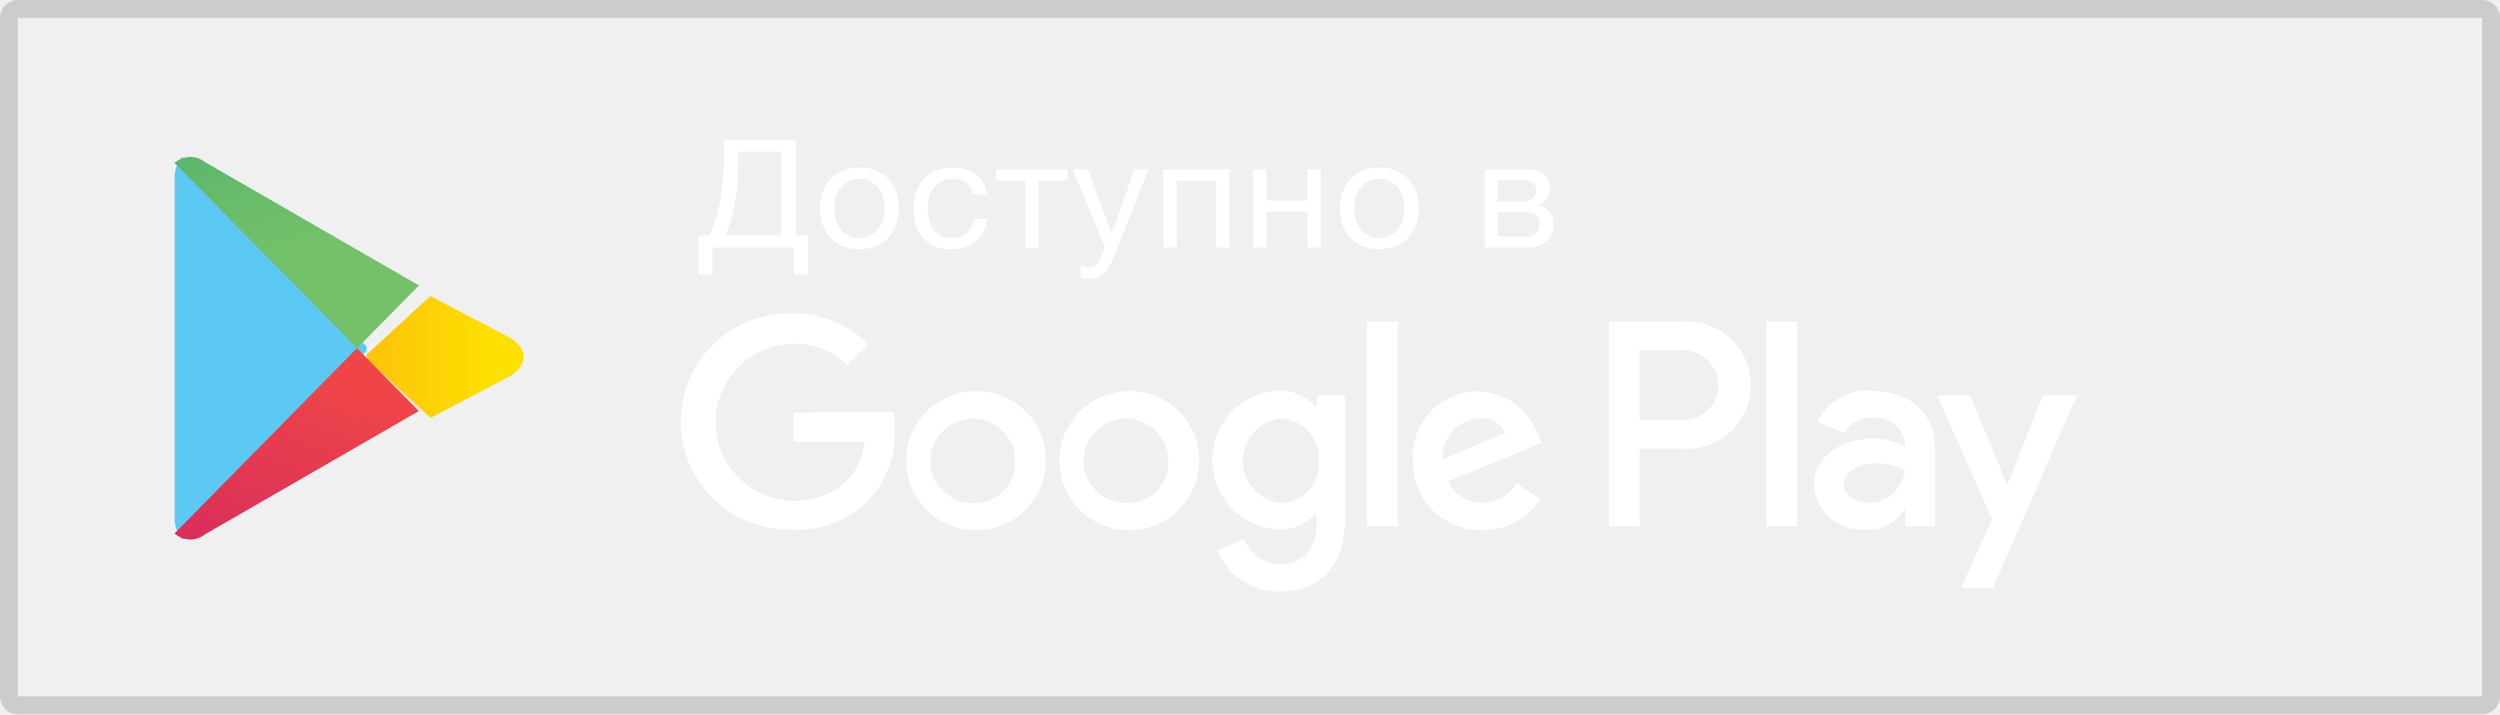
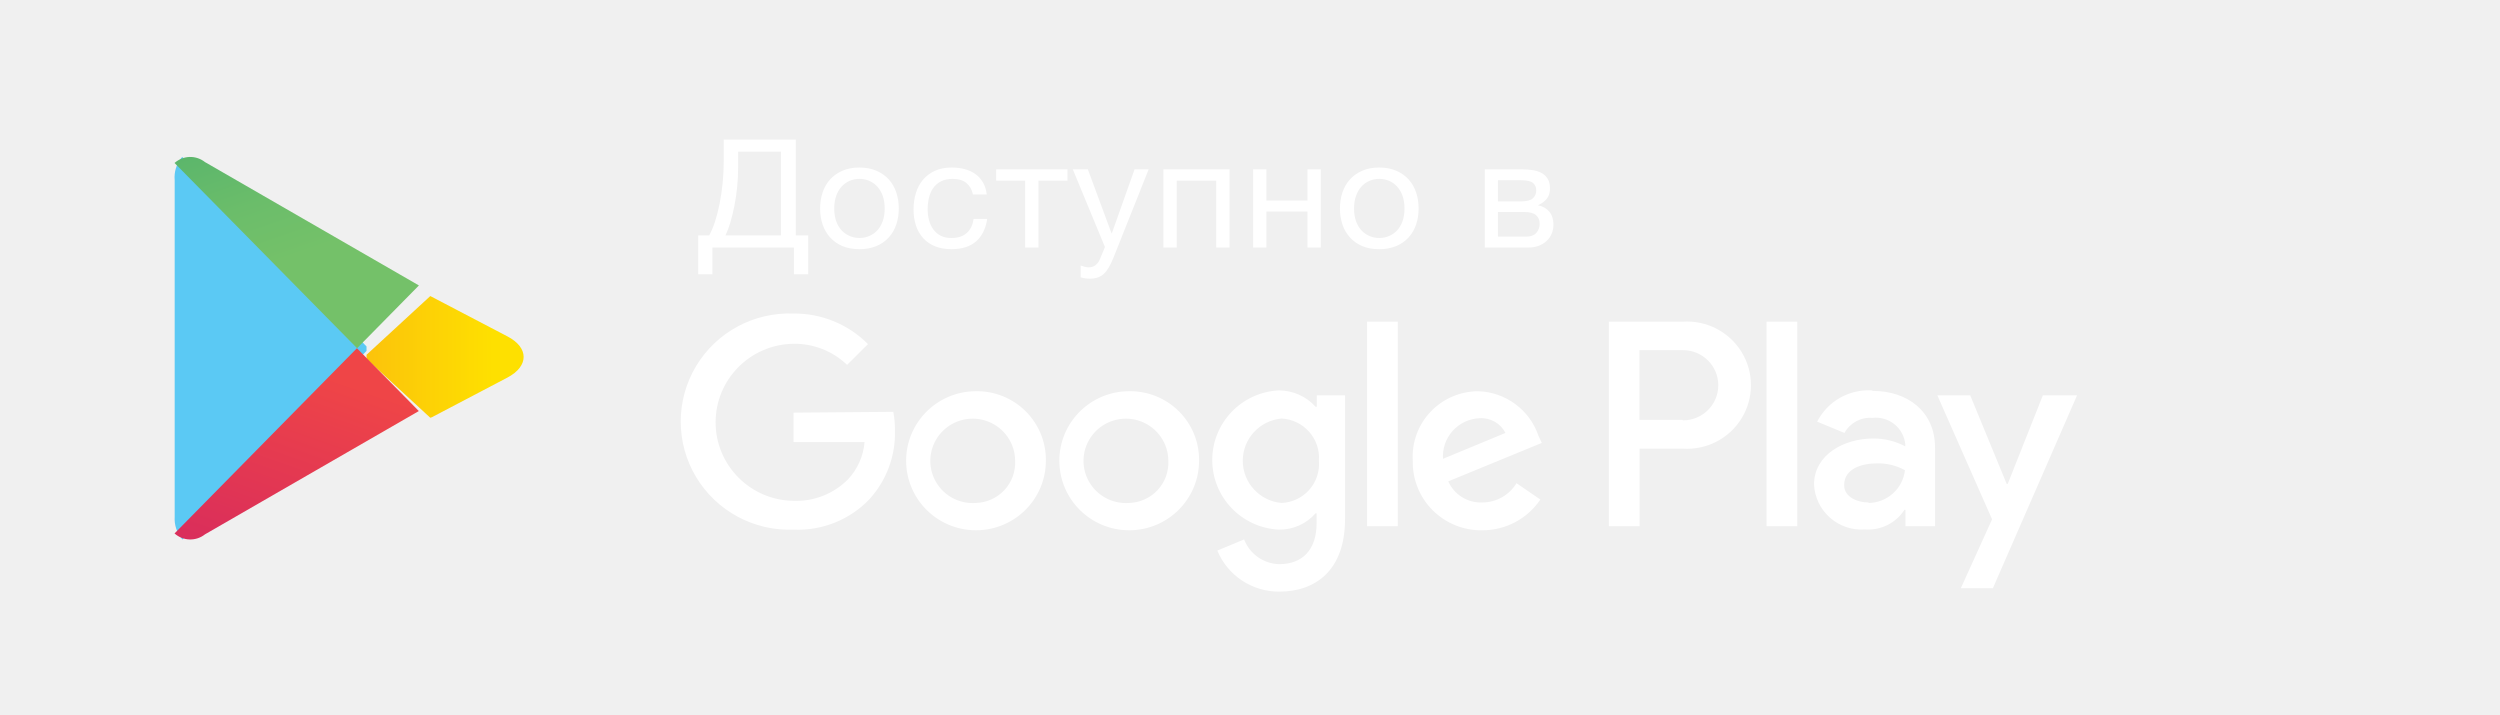
<svg xmlns="http://www.w3.org/2000/svg" width="140" height="40" viewBox="0 0 140 40" fill="none">
-   <rect x="0.5" y="0.5" width="139" height="39" rx="0.5" stroke="#CCCCCC" />
  <path fill-rule="evenodd" clip-rule="evenodd" d="M44.437 23.108V24.757H48.414C48.352 25.534 48.027 26.267 47.493 26.838C46.689 27.653 45.575 28.092 44.428 28.047C42.013 28.011 40.074 26.052 40.074 23.649C40.074 21.246 42.013 19.288 44.428 19.252C45.549 19.234 46.631 19.659 47.438 20.433L48.607 19.27C47.507 18.162 46.002 17.544 44.437 17.557C42.209 17.473 40.114 18.607 38.974 20.514C37.836 22.421 37.836 24.795 38.974 26.702C40.114 28.609 42.209 29.744 44.437 29.66C46.031 29.731 47.579 29.113 48.681 27.964C49.645 26.909 50.16 25.523 50.117 24.098C50.12 23.751 50.089 23.404 50.025 23.063L44.437 23.108ZM54.646 21.908C52.487 21.914 50.74 23.659 50.743 25.808C50.747 27.957 52.5 29.697 54.659 29.695C56.819 29.694 58.569 27.951 58.569 25.802C58.584 24.761 58.173 23.759 57.432 23.025C56.691 22.291 55.682 21.888 54.636 21.908H54.646ZM59.323 25.814C59.316 23.666 61.058 21.918 63.217 21.908C64.262 21.888 65.271 22.291 66.012 23.026C66.753 23.759 67.163 24.761 67.148 25.802C67.148 27.95 65.4 29.692 63.241 29.695C61.083 29.699 59.33 27.962 59.323 25.814ZM60.908 26.827C61.328 27.703 62.244 28.234 63.217 28.166C63.827 28.152 64.406 27.893 64.823 27.448C65.239 27.003 65.456 26.409 65.426 25.802C65.423 24.832 64.825 23.962 63.917 23.608C63.009 23.254 61.976 23.488 61.312 24.199C60.648 24.91 60.488 25.952 60.908 26.827ZM52.332 26.834C52.755 27.709 53.673 28.237 54.646 28.166H54.636C55.247 28.152 55.827 27.893 56.243 27.448C56.66 27.003 56.877 26.409 56.847 25.802C56.844 24.831 56.244 23.96 55.335 23.607C54.426 23.254 53.393 23.491 52.73 24.203C52.067 24.915 51.909 25.959 52.332 26.834ZM82.797 21.909C84.324 21.965 85.657 22.953 86.149 24.391L86.341 24.803L81.103 26.956C81.432 27.7 82.184 28.169 83 28.138C83.788 28.14 84.519 27.73 84.924 27.058L86.259 27.974C85.533 29.056 84.308 29.703 83 29.696C81.96 29.712 80.959 29.305 80.226 28.571C79.493 27.837 79.092 26.837 79.115 25.803C79.051 24.792 79.411 23.8 80.109 23.062C80.806 22.325 81.78 21.907 82.797 21.909ZM80.808 25.692C80.77 25.119 80.966 24.556 81.35 24.128C81.735 23.701 82.276 23.446 82.852 23.42C83.459 23.381 84.032 23.705 84.307 24.244L80.809 25.692H80.808ZM78.278 29.467H76.556H76.555V18.015H78.278V29.467ZM73.739 22.779H73.675C73.15 22.195 72.4 21.862 71.613 21.862C69.525 21.966 67.886 23.681 67.886 25.761C67.886 27.841 69.525 29.555 71.613 29.659C72.402 29.672 73.157 29.336 73.675 28.742H73.729V29.302C73.729 30.795 72.928 31.593 71.64 31.593C70.762 31.572 69.984 31.025 69.67 30.208L68.17 30.831C68.747 32.23 70.12 33.14 71.64 33.131C73.656 33.131 75.322 31.95 75.322 29.072V22.138H73.739V22.778V22.779ZM71.766 28.166L71.769 28.166H71.759L71.766 28.166ZM73.317 27.431C72.922 27.876 72.362 28.141 71.766 28.166C70.537 28.056 69.595 27.031 69.595 25.802C69.595 24.573 70.538 23.547 71.769 23.438C72.364 23.469 72.921 23.737 73.314 24.182C73.708 24.627 73.904 25.211 73.859 25.802C73.909 26.395 73.714 26.984 73.317 27.431ZM94.212 18.015H90.097V29.467H91.819V25.124H94.222C95.558 25.218 96.835 24.561 97.531 23.423C98.228 22.285 98.228 20.855 97.531 19.716C96.835 18.578 95.558 17.921 94.222 18.015H94.212ZM91.81 23.511H94.212L94.249 23.54C95.34 23.54 96.224 22.66 96.224 21.574C96.224 20.489 95.34 19.609 94.249 19.609H91.81V23.511ZM104.827 21.862C103.546 21.786 102.342 22.474 101.761 23.613L103.289 24.245C103.597 23.681 104.212 23.35 104.854 23.401C105.296 23.35 105.74 23.477 106.086 23.755C106.432 24.032 106.652 24.437 106.696 24.877V24.996C106.143 24.704 105.526 24.553 104.9 24.556C103.253 24.556 101.586 25.472 101.586 27.131C101.619 27.845 101.941 28.516 102.479 28.99C103.016 29.465 103.724 29.703 104.44 29.65C105.324 29.713 106.171 29.291 106.65 28.55H106.705V29.467H108.362V25.06C108.362 23.054 106.834 21.89 104.873 21.89L104.827 21.862ZM103.272 27.167C103.272 27.855 104.054 28.138 104.615 28.138L104.661 28.166C105.699 28.141 106.559 27.359 106.677 26.333C106.2 26.068 105.659 25.935 105.112 25.949C104.247 25.949 103.272 26.25 103.272 27.167ZM114.401 22.138L112.431 27.102H112.376L110.332 22.138H108.491L111.556 29.082L109.807 32.939H111.602L116.316 22.138H114.401ZM100.648 29.467H98.927V18.015H100.648V29.467Z" fill="white" />
  <path d="M10.149 8.85C9.873 9.197 9.741 9.643 9.782 10.092V28.95C9.756 29.386 9.893 29.815 10.165 30.151L10.223 30.211L20.526 19.65V19.401L10.206 8.79L10.149 8.85Z" fill="#5BC9F4" />
-   <path d="M24.096 23.395L20.526 20.099V19.867L24.096 16.579L24.174 16.619L28.416 18.838C29.626 19.468 29.626 20.505 28.416 21.144L24.191 23.362L24.096 23.395Z" fill="url(#paint0_linear_95_115)" />
-   <path d="M23.45 23.015L19.988 19.5L9.774 29.873C10.257 30.304 10.975 30.324 11.481 29.922L23.459 23.016" fill="url(#paint1_linear_95_115)" />
-   <path d="M23.459 15.985L11.481 9.078C10.973 8.676 10.26 8.696 9.774 9.127L19.997 19.5L23.459 15.985Z" fill="url(#paint2_linear_95_115)" />
+   <path d="M24.096 23.395L20.526 20.099V19.867L24.096 16.579L24.174 16.619L28.416 18.838C29.626 19.468 29.626 20.505 28.416 21.144L24.191 23.362L24.096 23.395Z" fill="url(#paint0_linear_91_1868)" />
+   <path d="M23.45 23.015L19.988 19.5L9.774 29.873C10.257 30.304 10.975 30.324 11.481 29.922L23.459 23.016" fill="url(#paint1_linear_91_1868)" />
+   <path d="M23.459 15.985L11.481 9.078C10.973 8.676 10.26 8.696 9.774 9.127L19.997 19.5L23.459 15.985Z" fill="url(#paint2_linear_91_1868)" />
  <path fill-rule="evenodd" clip-rule="evenodd" d="M39.712 13.184H39.098V15.36H39.896V13.861H44.459V15.36H45.258V13.184H44.565V7.816H40.528L40.529 9.018C40.529 9.823 40.451 10.627 40.296 11.418C40.222 11.782 40.136 12.117 40.037 12.422C39.937 12.727 39.829 12.981 39.712 13.184ZM43.731 8.493V13.184H40.625C40.734 12.957 40.824 12.722 40.893 12.481C40.978 12.199 41.053 11.89 41.121 11.553C41.264 10.832 41.336 10.1 41.335 9.365V8.493H43.731ZM48.129 13.954C47.767 13.954 47.45 13.897 47.177 13.781C46.913 13.671 46.678 13.506 46.488 13.298C46.298 13.087 46.155 12.841 46.067 12.574C45.971 12.284 45.924 11.981 45.927 11.677C45.927 11.355 45.974 11.055 46.067 10.774C46.161 10.495 46.301 10.253 46.488 10.046C46.676 9.84 46.905 9.678 47.177 9.56C47.45 9.441 47.767 9.382 48.129 9.382C48.486 9.382 48.802 9.441 49.077 9.56C49.352 9.678 49.583 9.84 49.77 10.046C49.958 10.253 50.098 10.495 50.191 10.774C50.285 11.055 50.332 11.355 50.332 11.677C50.332 11.998 50.285 12.297 50.191 12.574C50.098 12.851 49.958 13.091 49.77 13.298C49.583 13.504 49.352 13.665 49.077 13.781C48.777 13.901 48.454 13.96 48.129 13.954ZM48.678 13.217C48.505 13.291 48.322 13.328 48.129 13.328C47.748 13.328 47.385 13.173 47.129 12.9C47 12.761 46.9 12.59 46.826 12.384C46.753 12.177 46.717 11.942 46.717 11.677C46.717 11.411 46.753 11.176 46.827 10.97C46.9 10.763 47 10.59 47.129 10.449C47.253 10.311 47.407 10.201 47.58 10.127C47.753 10.054 47.94 10.016 48.129 10.017C48.318 10.016 48.505 10.054 48.678 10.127C48.851 10.201 49.005 10.311 49.13 10.449C49.265 10.601 49.368 10.778 49.433 10.969C49.506 11.176 49.542 11.411 49.542 11.677C49.542 11.942 49.506 12.177 49.432 12.384C49.359 12.589 49.258 12.761 49.13 12.899C49.001 13.039 48.851 13.144 48.678 13.217ZM53.282 13.954C52.937 13.954 52.632 13.9 52.366 13.793C52.11 13.693 51.881 13.536 51.699 13.336C51.516 13.131 51.378 12.892 51.294 12.633C51.2 12.34 51.155 12.034 51.159 11.727C51.159 11.4 51.203 11.094 51.29 10.809C51.378 10.523 51.511 10.276 51.69 10.063C51.868 9.852 52.09 9.686 52.356 9.565C52.623 9.442 52.937 9.382 53.3 9.382C53.557 9.382 53.798 9.411 54.023 9.471C54.249 9.531 54.447 9.622 54.62 9.746C54.794 9.87 54.935 10.027 55.046 10.216C55.157 10.405 55.227 10.63 55.257 10.889H54.484C54.426 10.613 54.303 10.398 54.116 10.246C53.929 10.093 53.677 10.017 53.361 10.017C53.092 10.017 52.867 10.065 52.686 10.161C52.51 10.251 52.361 10.382 52.251 10.542C52.144 10.7 52.066 10.882 52.019 11.088C51.971 11.298 51.948 11.512 51.949 11.727C51.949 11.931 51.973 12.128 52.023 12.32C52.073 12.512 52.15 12.682 52.256 12.832C52.361 12.982 52.496 13.102 52.664 13.192C52.83 13.282 53.034 13.328 53.273 13.328C53.642 13.328 53.93 13.234 54.138 13.048C54.346 12.862 54.473 12.599 54.52 12.261H55.283C55.201 12.808 54.993 13.227 54.66 13.518C54.327 13.809 53.867 13.954 53.282 13.954ZM55.785 10.119H57.409V13.861H58.154V10.119H59.778V9.484H55.785V10.119ZM61.035 15.605C60.947 15.605 60.859 15.599 60.771 15.588C60.685 15.577 60.599 15.557 60.517 15.529V14.868L60.731 14.936C60.804 14.959 60.88 14.97 60.956 14.97C61.087 14.976 61.216 14.94 61.324 14.868C61.428 14.789 61.512 14.687 61.57 14.572L61.877 13.835L60.078 9.484H60.92L62.246 13.065H62.263L63.535 9.484H64.325L62.351 14.437C62.263 14.651 62.177 14.832 62.092 14.979C62.017 15.111 61.923 15.233 61.811 15.338C61.713 15.428 61.597 15.497 61.469 15.541C61.329 15.586 61.182 15.607 61.035 15.605ZM68.855 9.484H65.152V13.861H65.898V10.119H68.109V13.861H68.855V9.484ZM70.174 9.484H70.919V11.228H73.218V9.484H73.964V13.861H73.218V11.846H70.919V13.861H70.174V9.484ZM76.287 13.781C76.56 13.897 76.877 13.954 77.239 13.954C77.564 13.96 77.887 13.901 78.187 13.781C78.462 13.665 78.693 13.504 78.88 13.298C79.068 13.091 79.208 12.851 79.302 12.574C79.395 12.297 79.442 11.998 79.442 11.677C79.442 11.355 79.395 11.055 79.302 10.774C79.208 10.495 79.068 10.253 78.88 10.046C78.693 9.84 78.462 9.678 78.187 9.56C77.912 9.441 77.596 9.382 77.239 9.382C76.877 9.382 76.56 9.441 76.288 9.56C76.015 9.678 75.786 9.84 75.599 10.046C75.411 10.253 75.271 10.495 75.177 10.774C75.084 11.055 75.037 11.355 75.037 11.677C75.034 11.981 75.082 12.284 75.177 12.574C75.265 12.841 75.408 13.087 75.599 13.298C75.788 13.506 76.023 13.671 76.287 13.781ZM77.239 13.328C77.432 13.328 77.615 13.291 77.788 13.217C77.961 13.144 78.111 13.039 78.24 12.899C78.368 12.761 78.469 12.589 78.542 12.384C78.616 12.177 78.652 11.942 78.652 11.677C78.652 11.411 78.616 11.176 78.543 10.969C78.478 10.778 78.375 10.601 78.24 10.449C78.116 10.311 77.962 10.201 77.788 10.127C77.615 10.054 77.428 10.016 77.239 10.017C77.05 10.016 76.863 10.054 76.691 10.127C76.517 10.201 76.363 10.311 76.239 10.449C76.11 10.59 76.01 10.763 75.937 10.97C75.863 11.176 75.827 11.411 75.827 11.677C75.827 11.942 75.863 12.177 75.936 12.384C76.01 12.59 76.11 12.761 76.239 12.9C76.368 13.039 76.518 13.144 76.691 13.217C76.864 13.291 77.046 13.328 77.239 13.328ZM85.246 9.484H83.149V13.861H85.615C85.804 13.863 85.991 13.83 86.168 13.764C86.337 13.698 86.484 13.61 86.606 13.497C86.731 13.383 86.828 13.244 86.892 13.09C86.959 12.932 86.993 12.76 86.993 12.574C86.993 12.28 86.915 12.041 86.76 11.854C86.604 11.668 86.396 11.55 86.132 11.499V11.49C86.343 11.394 86.507 11.273 86.624 11.126C86.741 10.979 86.799 10.787 86.799 10.55C86.799 10.33 86.756 10.15 86.668 10.009C86.58 9.867 86.463 9.758 86.317 9.683C86.171 9.606 86.006 9.554 85.822 9.526C85.636 9.498 85.445 9.484 85.246 9.484ZM85.474 13.251C85.72 13.251 85.905 13.183 86.032 13.044C86.16 12.899 86.227 12.714 86.22 12.523C86.228 12.344 86.154 12.171 86.019 12.049C85.884 11.931 85.659 11.871 85.343 11.871H83.886V13.251H85.474ZM85.838 11.109C85.713 11.222 85.489 11.279 85.167 11.279H83.886V10.093H85.167C85.495 10.093 85.72 10.142 85.843 10.241C85.969 10.346 86.037 10.501 86.027 10.661C86.035 10.829 85.966 10.993 85.838 11.109Z" fill="white" />
  <defs>
-     <linearGradient id="paint0_linear_95_115" x1="27.63" y1="11.892" x2="6.735" y2="11.892" gradientUnits="userSpaceOnUse">
+     <linearGradient id="paint0_linear_91_1868" x1="27.63" y1="11.892" x2="6.735" y2="11.892" gradientUnits="userSpaceOnUse">
      <stop stop-color="#FEE000" />
      <stop offset="0.42" stop-color="#FBBC0E" />
      <stop offset="0.78" stop-color="#FAA418" />
      <stop offset="1" stop-color="#F99B1C" />
    </linearGradient>
-     <linearGradient id="paint1_linear_95_115" x1="7.373" y1="17.189" x2="0.317" y2="37.433" gradientUnits="userSpaceOnUse">
+     <linearGradient id="paint1_linear_91_1868" x1="7.373" y1="17.189" x2="0.317" y2="37.433" gradientUnits="userSpaceOnUse">
      <stop stop-color="#EF4547" />
      <stop offset="1" stop-color="#C6186D" />
    </linearGradient>
-     <linearGradient id="paint2_linear_95_115" x1="-1.231" y1="2.011" x2="4.536" y2="18.536" gradientUnits="userSpaceOnUse">
+     <linearGradient id="paint2_linear_91_1868" x1="-1.231" y1="2.011" x2="4.536" y2="18.536" gradientUnits="userSpaceOnUse">
      <stop stop-color="#279E6F" />
      <stop offset="0.04" stop-color="#2BA06F" />
      <stop offset="0.46" stop-color="#53B26C" />
      <stop offset="0.8" stop-color="#6BBD6A" />
      <stop offset="1" stop-color="#74C169" />
    </linearGradient>
  </defs>
</svg>
